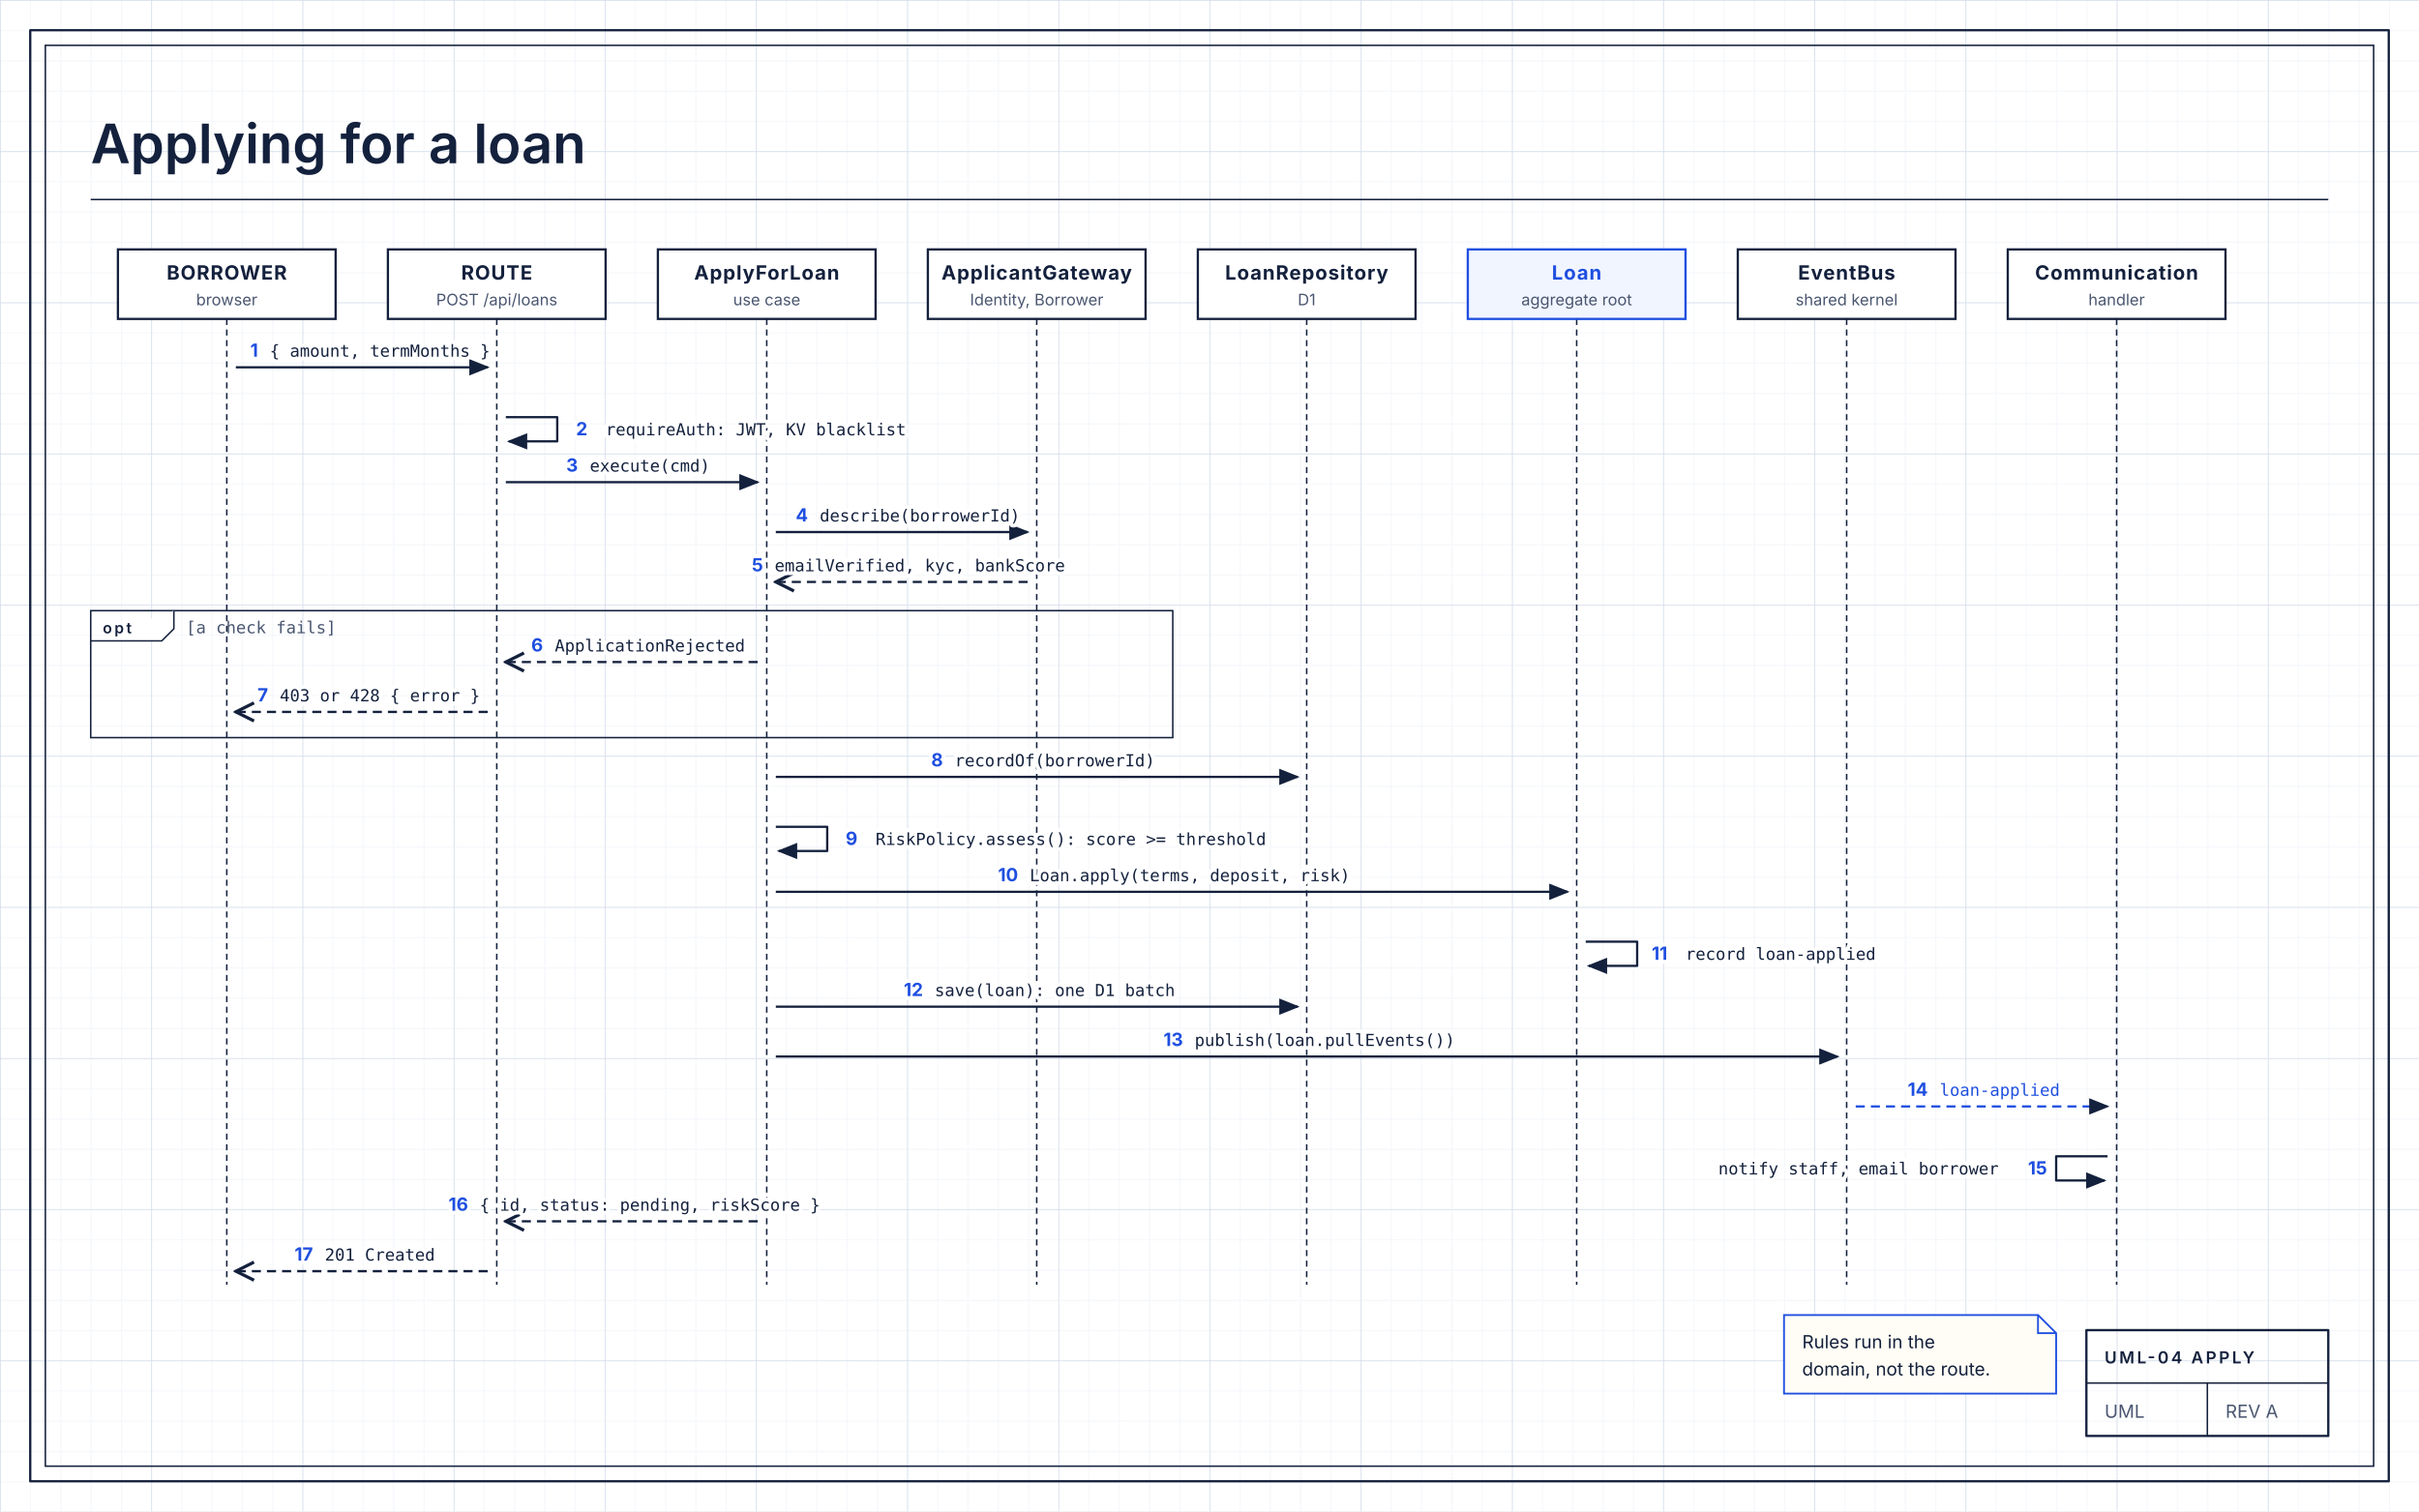
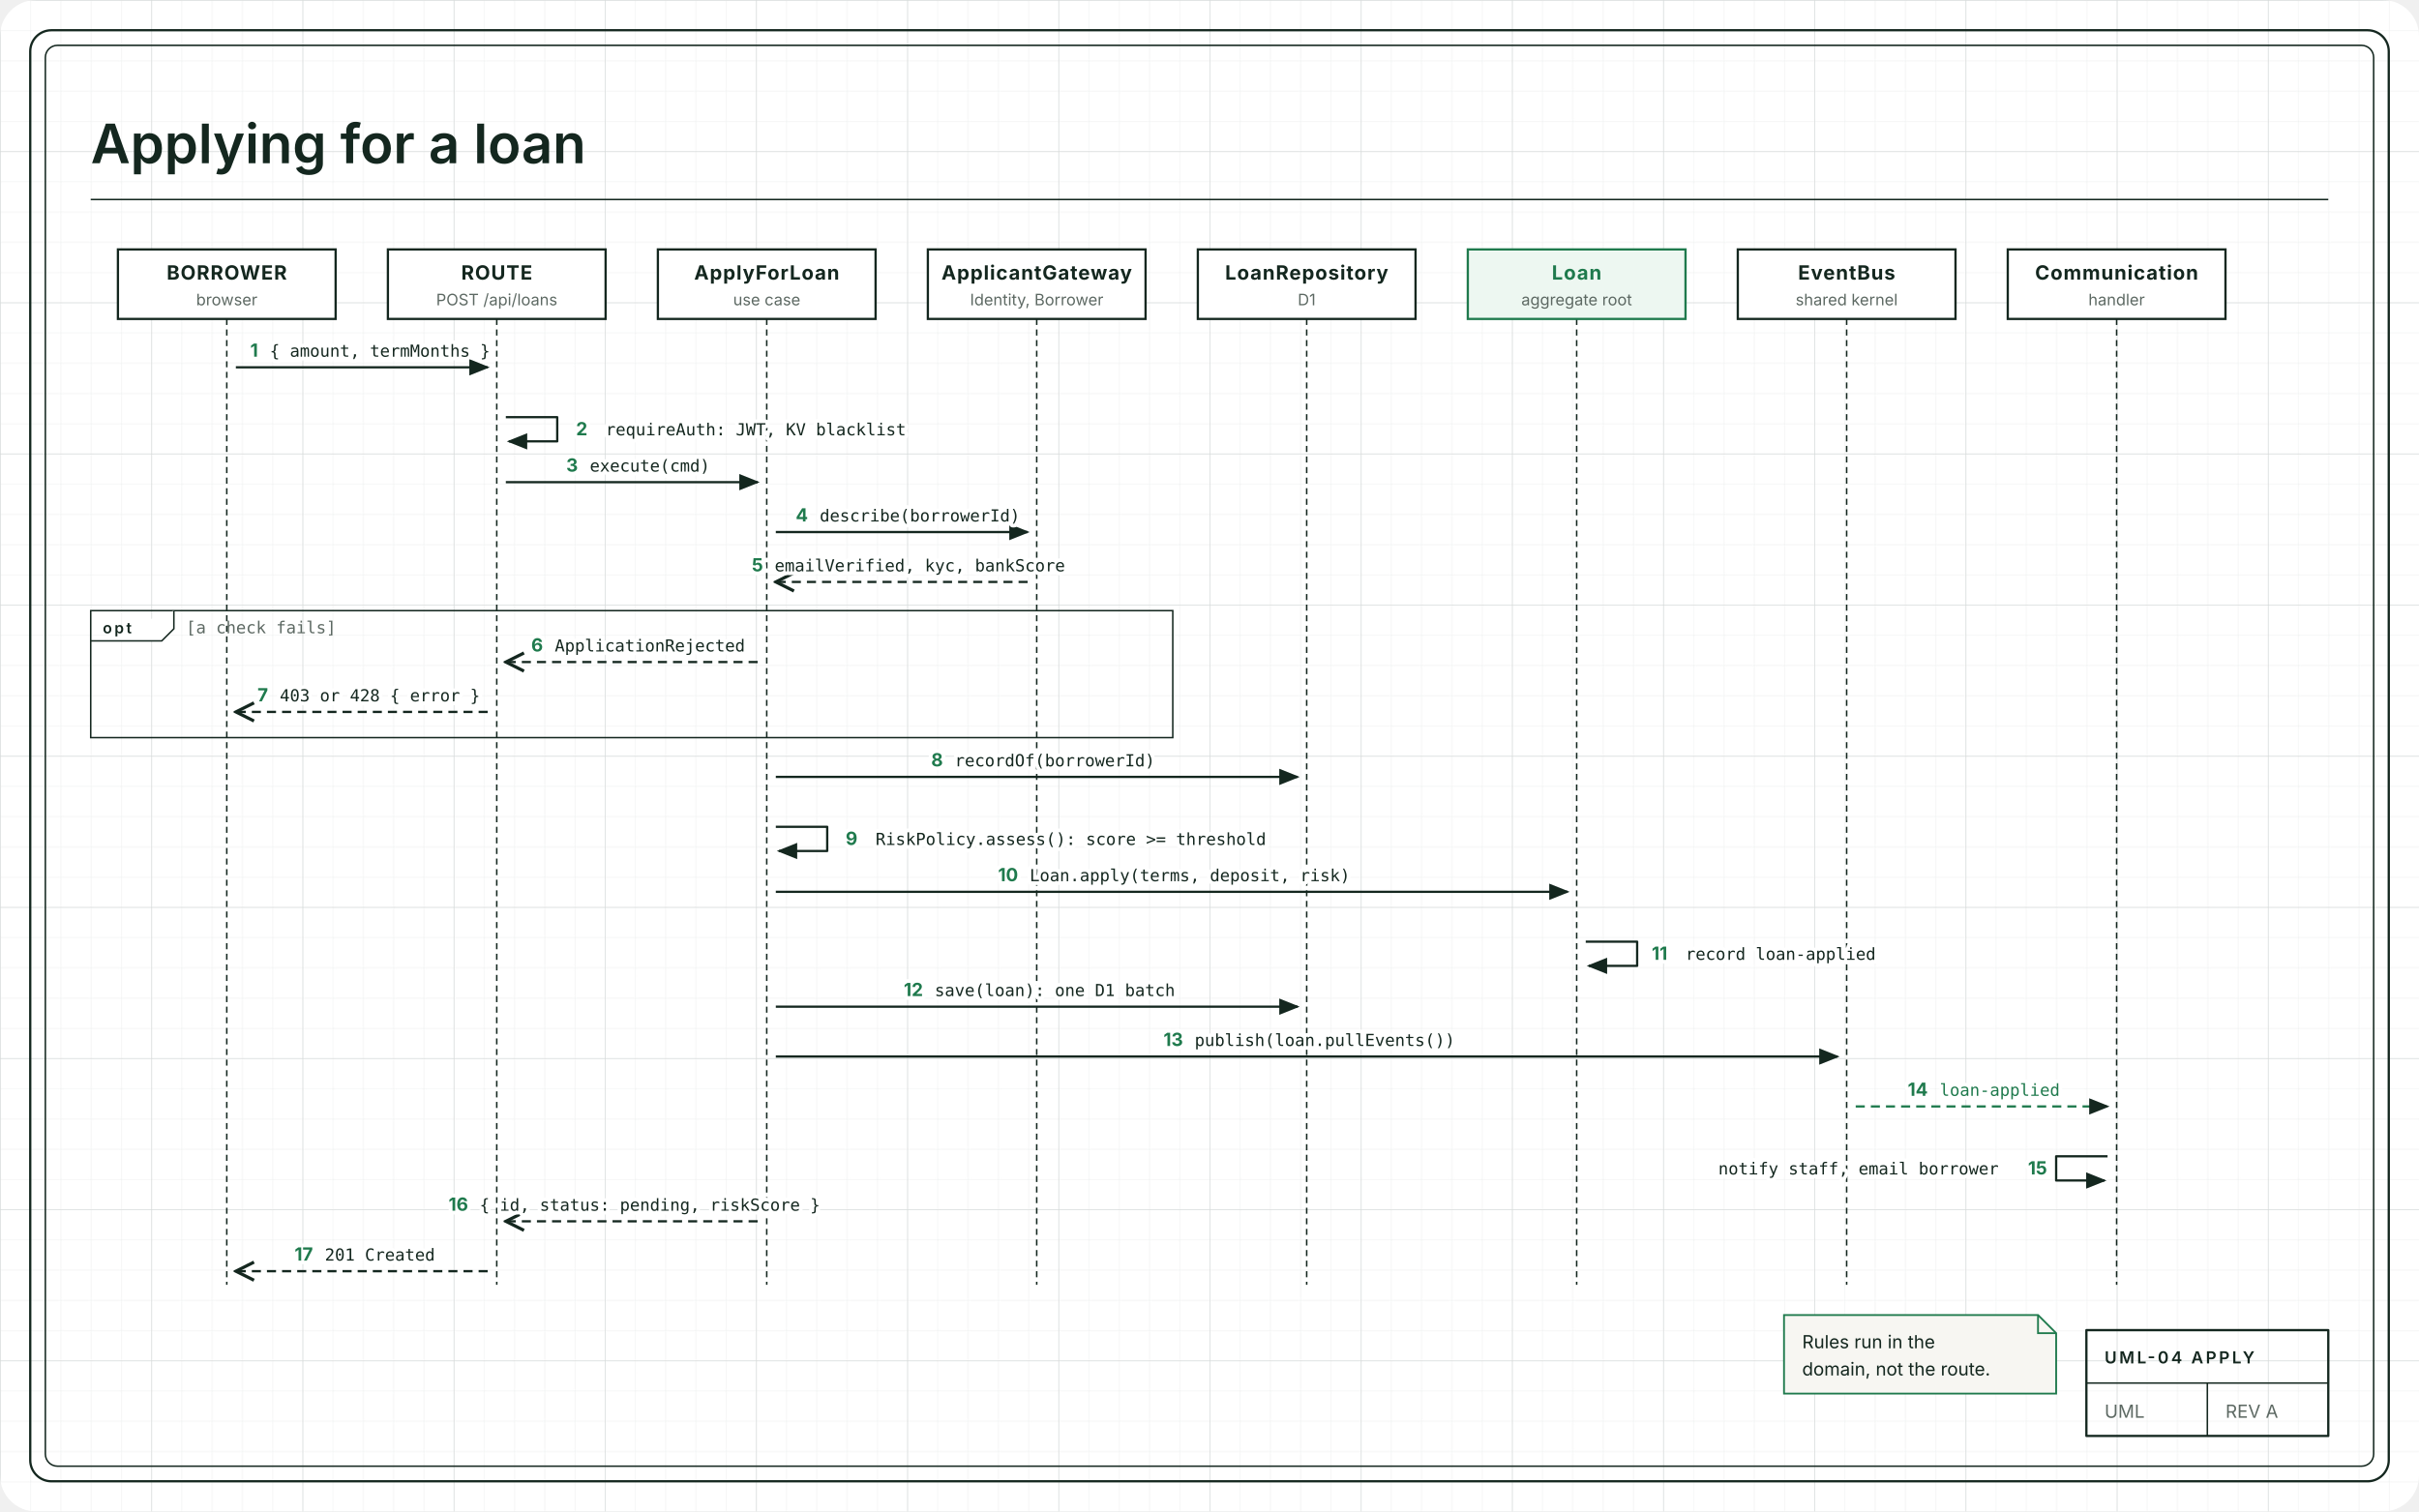
<svg xmlns="http://www.w3.org/2000/svg" viewBox="0 0 1600 1000" width="1600" height="1000" font-family="Inter, Helvetica, Arial, sans-serif">
  <defs>
    <pattern id="minor" width="20" height="20" patternUnits="userSpaceOnUse">
-       <path d="M20 0H0V20" fill="none" stroke="#e9eef6" stroke-width="0.6" />
+       <path d="M20 0H0V20" fill="none" stroke="#eceeed" stroke-width="0.6" />
    </pattern>
    <pattern id="major" width="100" height="100" patternUnits="userSpaceOnUse">
      <rect width="100" height="100" fill="url(#minor)" />
-       <path d="M100 0H0V100" fill="none" stroke="#d3dcea" stroke-width="0.9" />
+       <path d="M100 0H0V100" fill="none" stroke="#d9dcdb" stroke-width="0.9" />
    </pattern>
    <marker id="ae" viewBox="0 0 10 10" refX="9" refY="5" markerWidth="9" markerHeight="9" orient="auto">
-       <path d="M0 1L10 5L0 9z" fill="#14213d" />
+       <path d="M0 1L10 5L0 9z" fill="#14271f" />
    </marker>
+     <clipPath id="sheetclip">
+       <rect width="1600" height="1000" rx="24" />
+     </clipPath>
  </defs>
  <style>
- .ink{stroke:#14213d;fill:none;stroke-width:1.5;stroke-linejoin:round}.thin{stroke:#14213d;fill:none;stroke-width:1}
- .acc{stroke:#1f4fe0;fill:none;stroke-width:2}.dash{stroke:#14213d;fill:none;stroke-width:1;stroke-dasharray:4 3}
- .t{fill:#14213d;font-size:11px;letter-spacing:1.6px;font-weight:600}.h{fill:#14213d;font-size:15px;font-weight:700;letter-spacing:.6px}
- .s{fill:#4a5670;font-size:12px}.n{fill:#1f4fe0;font-size:9.5px;font-weight:700;text-anchor:middle}
+ .ink{stroke:#14271f;fill:none;stroke-width:1.5;stroke-linejoin:round}.thin{stroke:#14271f;fill:none;stroke-width:1}
+ .acc{stroke:#1f7a4d;fill:none;stroke-width:2}.dash{stroke:#14271f;fill:none;stroke-width:1;stroke-dasharray:4 3}
+ .t{fill:#14271f;font-size:11px;letter-spacing:1.6px;font-weight:600}.h{fill:#14271f;font-size:15px;font-weight:700;letter-spacing:.6px}
+ .s{fill:#5d6963;font-size:12px}.n{fill:#1f7a4d;font-size:9.5px;font-weight:700;text-anchor:middle}
</style>
-   <rect width="1600" height="1000" fill="#ffffff" />
-   <rect width="1600" height="1000" fill="url(#major)" />
-   <rect x="20" y="20" width="1560" height="960" class="ink" />
-   <rect x="30" y="30" width="1540" height="940" class="thin" />
-   <text x="60" y="108" fill="#14213d" font-size="36" font-weight="600">Applying for a loan</text>
-   <line x1="60" y1="132" x2="1540" y2="132" class="thin" />
-   <defs>
-     <marker id="tri" viewBox="0 0 14 14" refX="13" refY="7" markerWidth="14" markerHeight="14" orient="auto-start-reverse">
-       <path d="M1 1L13 7L1 13z" fill="#fff" stroke="#14213d" stroke-width="1.3" />
-     </marker>
-     <marker id="dia" viewBox="0 0 18 10" refX="17" refY="5" markerWidth="18" markerHeight="10" orient="auto-start-reverse">
-       <path d="M1 5L9 1L17 5L9 9z" fill="#14213d" />
-     </marker>
-     <marker id="open" viewBox="0 0 10 10" refX="9" refY="5" markerWidth="10" markerHeight="10" orient="auto-start-reverse">
-       <path d="M1 1L9 5L1 9" fill="none" stroke="#14213d" stroke-width="1.4" />
-     </marker>
-     <marker id="one" viewBox="0 0 14 14" refX="13" refY="7" markerWidth="14" markerHeight="14" orient="auto-start-reverse">
-       <path d="M6 1V13M10 1V13" stroke="#14213d" stroke-width="1.3" />
-     </marker>
-     <marker id="many" viewBox="0 0 16 16" refX="15" refY="8" markerWidth="16" markerHeight="16" orient="auto-start-reverse">
-       <path d="M15 1L3 8L15 15M3 8H15M1 2V14" fill="none" stroke="#14213d" stroke-width="1.3" />
-     </marker>
-   </defs>
-   <line x1="150.0" y1="211" x2="150.0" y2="850" class="dash" />
-   <rect x="78.0" y="165" width="144" height="46" style="fill:#fff;stroke:#14213d;stroke-width:1.5" />
-   <text x="150.0" y="185" class="h" text-anchor="middle" style="font-size:13px;">BORROWER</text>
-   <text x="150.0" y="202" class="s" text-anchor="middle" style="font-size:10.5px">browser</text>
-   <line x1="328.571" y1="211" x2="328.571" y2="850" class="dash" />
-   <rect x="256.571" y="165" width="144" height="46" style="fill:#fff;stroke:#14213d;stroke-width:1.5" />
-   <text x="328.571" y="185" class="h" text-anchor="middle" style="font-size:13px;">ROUTE</text>
-   <text x="328.571" y="202" class="s" text-anchor="middle" style="font-size:10.5px">POST /api/loans</text>
-   <line x1="507.143" y1="211" x2="507.143" y2="850" class="dash" />
-   <rect x="435.143" y="165" width="144" height="46" style="fill:#fff;stroke:#14213d;stroke-width:1.5" />
-   <text x="507.143" y="185" class="h" text-anchor="middle" style="font-size:13px;">ApplyForLoan</text>
-   <text x="507.143" y="202" class="s" text-anchor="middle" style="font-size:10.5px">use case</text>
-   <line x1="685.714" y1="211" x2="685.714" y2="850" class="dash" />
-   <rect x="613.714" y="165" width="144" height="46" style="fill:#fff;stroke:#14213d;stroke-width:1.5" />
-   <text x="685.714" y="185" class="h" text-anchor="middle" style="font-size:13px;">ApplicantGateway</text>
-   <text x="685.714" y="202" class="s" text-anchor="middle" style="font-size:10.5px">Identity, Borrower</text>
-   <line x1="864.286" y1="211" x2="864.286" y2="850" class="dash" />
-   <rect x="792.286" y="165" width="144" height="46" style="fill:#fff;stroke:#14213d;stroke-width:1.5" />
-   <text x="864.286" y="185" class="h" text-anchor="middle" style="font-size:13px;">LoanRepository</text>
-   <text x="864.286" y="202" class="s" text-anchor="middle" style="font-size:10.5px">D1</text>
-   <line x1="1042.857" y1="211" x2="1042.857" y2="850" class="dash" />
-   <rect x="970.857" y="165" width="144" height="46" style="fill:#f1f5ff;stroke:#1f4fe0;stroke-width:1.5" />
-   <text x="1042.857" y="185" class="h" text-anchor="middle" style="font-size:13px;fill:#1f4fe0">Loan</text>
-   <text x="1042.857" y="202" class="s" text-anchor="middle" style="font-size:10.5px">aggregate root</text>
-   <line x1="1221.429" y1="211" x2="1221.429" y2="850" class="dash" />
-   <rect x="1149.429" y="165" width="144" height="46" style="fill:#fff;stroke:#14213d;stroke-width:1.5" />
-   <text x="1221.429" y="185" class="h" text-anchor="middle" style="font-size:13px;">EventBus</text>
-   <text x="1221.429" y="202" class="s" text-anchor="middle" style="font-size:10.5px">shared kernel</text>
-   <line x1="1400.0" y1="211" x2="1400.0" y2="850" class="dash" />
-   <rect x="1328.0" y="165" width="144" height="46" style="fill:#fff;stroke:#14213d;stroke-width:1.5" />
-   <text x="1400.0" y="185" class="h" text-anchor="middle" style="font-size:13px;">Communication</text>
-   <text x="1400.0" y="202" class="s" text-anchor="middle" style="font-size:10.5px">handler</text>
-   <path d="M156.0 243 H322.571" class="ink" style="" marker-end="url(#ae)" />
-   <text x="251.286" y="236" class="s" text-anchor="middle" style="font-family:'JetBrains Mono','DejaVu Sans Mono',monospace;paint-order:stroke;stroke:#fff;stroke-width:5px;stroke-linejoin:round;font-size:11px;fill:#14213d">{ amount, termMonths }</text>
-   <text x="170.686" y="236" class="s" text-anchor="end" style="paint-order:stroke;stroke:#fff;stroke-width:5px;stroke-linejoin:round;font-size:12px;font-weight:700;fill:#1f4fe0">1</text>
-   <path d="M334.571 276 H368.571 V292 H336.571" class="ink" style="" marker-end="url(#ae)" />
-   <text x="388.571" y="288" class="s" text-anchor="end" style="paint-order:stroke;stroke:#fff;stroke-width:5px;stroke-linejoin:round;font-size:12px;font-weight:700;fill:#1f4fe0">2</text>
-   <text x="400.571" y="288" class="s" text-anchor="start" style="font-family:'JetBrains Mono','DejaVu Sans Mono',monospace;paint-order:stroke;stroke:#fff;stroke-width:5px;stroke-linejoin:round;font-size:11px;fill:#14213d">requireAuth: JWT, KV blacklist</text>
-   <path d="M334.571 319 H501.143" class="ink" style="" marker-end="url(#ae)" />
-   <text x="429.857" y="312" class="s" text-anchor="middle" style="font-family:'JetBrains Mono','DejaVu Sans Mono',monospace;paint-order:stroke;stroke:#fff;stroke-width:5px;stroke-linejoin:round;font-size:11px;fill:#14213d">execute(cmd)</text>
-   <text x="382.257" y="312" class="s" text-anchor="end" style="paint-order:stroke;stroke:#fff;stroke-width:5px;stroke-linejoin:round;font-size:12px;font-weight:700;fill:#1f4fe0">3</text>
-   <path d="M513.143 352 H679.714" class="ink" style="" marker-end="url(#ae)" />
-   <text x="608.429" y="345" class="s" text-anchor="middle" style="font-family:'JetBrains Mono','DejaVu Sans Mono',monospace;paint-order:stroke;stroke:#fff;stroke-width:5px;stroke-linejoin:round;font-size:11px;fill:#14213d">describe(borrowerId)</text>
-   <text x="534.429" y="345" class="s" text-anchor="end" style="paint-order:stroke;stroke:#fff;stroke-width:5px;stroke-linejoin:round;font-size:12px;font-weight:700;fill:#1f4fe0">4</text>
-   <path d="M679.714 385 H513.143" class="ink" style="stroke-dasharray:6 4;" marker-end="url(#open)" />
-   <text x="608.429" y="378" class="s" text-anchor="middle" style="font-family:'JetBrains Mono','DejaVu Sans Mono',monospace;paint-order:stroke;stroke:#fff;stroke-width:5px;stroke-linejoin:round;font-size:11px;fill:#14213d">emailVerified, kyc, bankScore</text>
-   <text x="504.729" y="378" class="s" text-anchor="end" style="paint-order:stroke;stroke:#fff;stroke-width:5px;stroke-linejoin:round;font-size:12px;font-weight:700;fill:#1f4fe0">5</text>
-   <path d="M501.143 438 H334.571" class="ink" style="stroke-dasharray:6 4;" marker-end="url(#open)" />
-   <text x="429.857" y="431" class="s" text-anchor="middle" style="font-family:'JetBrains Mono','DejaVu Sans Mono',monospace;paint-order:stroke;stroke:#fff;stroke-width:5px;stroke-linejoin:round;font-size:11px;fill:#14213d">ApplicationRejected</text>
-   <text x="359.157" y="431" class="s" text-anchor="end" style="paint-order:stroke;stroke:#fff;stroke-width:5px;stroke-linejoin:round;font-size:12px;font-weight:700;fill:#1f4fe0">6</text>
-   <path d="M322.571 471 H156.0" class="ink" style="stroke-dasharray:6 4;" marker-end="url(#open)" />
-   <text x="251.286" y="464" class="s" text-anchor="middle" style="font-family:'JetBrains Mono','DejaVu Sans Mono',monospace;paint-order:stroke;stroke:#fff;stroke-width:5px;stroke-linejoin:round;font-size:11px;fill:#14213d">403 or 428 { error }</text>
-   <text x="177.286" y="464" class="s" text-anchor="end" style="paint-order:stroke;stroke:#fff;stroke-width:5px;stroke-linejoin:round;font-size:12px;font-weight:700;fill:#1f4fe0">7</text>
-   <rect x="60.0" y="404" width="715.714" height="84" style="fill:none;stroke:#14213d;stroke-width:1" />
-   <path d="M60.0 424 H107.0 L115.0 416 V404" style="fill:#fff;stroke:#14213d;stroke-width:1" />
-   <text x="68.0" y="419" class="t" text-anchor="start" style="font-size:10px">opt</text>
-   <text x="123.0" y="419" class="s" text-anchor="start" style="font-family:'JetBrains Mono','DejaVu Sans Mono',monospace;font-size:11px">[a check fails]</text>
-   <path d="M513.143 514 H858.286" class="ink" style="" marker-end="url(#ae)" />
-   <text x="697.714" y="507" class="s" text-anchor="middle" style="font-family:'JetBrains Mono','DejaVu Sans Mono',monospace;paint-order:stroke;stroke:#fff;stroke-width:5px;stroke-linejoin:round;font-size:11px;fill:#14213d">recordOf(borrowerId)</text>
-   <text x="623.714" y="507" class="s" text-anchor="end" style="paint-order:stroke;stroke:#fff;stroke-width:5px;stroke-linejoin:round;font-size:12px;font-weight:700;fill:#1f4fe0">8</text>
-   <path d="M513.143 547 H547.143 V563 H515.143" class="ink" style="" marker-end="url(#ae)" />
-   <text x="567.143" y="559" class="s" text-anchor="end" style="paint-order:stroke;stroke:#fff;stroke-width:5px;stroke-linejoin:round;font-size:12px;font-weight:700;fill:#1f4fe0">9</text>
-   <text x="579.143" y="559" class="s" text-anchor="start" style="font-family:'JetBrains Mono','DejaVu Sans Mono',monospace;paint-order:stroke;stroke:#fff;stroke-width:5px;stroke-linejoin:round;font-size:11px;fill:#14213d">RiskPolicy.assess(): score &gt;= threshold</text>
-   <path d="M513.143 590 H1036.857" class="ink" style="" marker-end="url(#ae)" />
-   <text x="787.0" y="583" class="s" text-anchor="middle" style="font-family:'JetBrains Mono','DejaVu Sans Mono',monospace;paint-order:stroke;stroke:#fff;stroke-width:5px;stroke-linejoin:round;font-size:11px;fill:#14213d">Loan.apply(terms, deposit, risk)</text>
-   <text x="673.4" y="583" class="s" text-anchor="end" style="paint-order:stroke;stroke:#fff;stroke-width:5px;stroke-linejoin:round;font-size:12px;font-weight:700;fill:#1f4fe0">10</text>
-   <path d="M1048.857 623 H1082.857 V639 H1050.857" class="ink" style="" marker-end="url(#ae)" />
-   <text x="1102.857" y="635" class="s" text-anchor="end" style="paint-order:stroke;stroke:#fff;stroke-width:5px;stroke-linejoin:round;font-size:12px;font-weight:700;fill:#1f4fe0">11</text>
-   <text x="1114.857" y="635" class="s" text-anchor="start" style="font-family:'JetBrains Mono','DejaVu Sans Mono',monospace;paint-order:stroke;stroke:#fff;stroke-width:5px;stroke-linejoin:round;font-size:11px;fill:#14213d">record loan-applied</text>
-   <path d="M513.143 666 H858.286" class="ink" style="" marker-end="url(#ae)" />
-   <text x="697.714" y="659" class="s" text-anchor="middle" style="font-family:'JetBrains Mono','DejaVu Sans Mono',monospace;paint-order:stroke;stroke:#fff;stroke-width:5px;stroke-linejoin:round;font-size:11px;fill:#14213d">save(loan): one D1 batch</text>
-   <text x="610.514" y="659" class="s" text-anchor="end" style="paint-order:stroke;stroke:#fff;stroke-width:5px;stroke-linejoin:round;font-size:12px;font-weight:700;fill:#1f4fe0">12</text>
-   <path d="M513.143 699 H1215.429" class="ink" style="" marker-end="url(#ae)" />
-   <text x="876.286" y="692" class="s" text-anchor="middle" style="font-family:'JetBrains Mono','DejaVu Sans Mono',monospace;paint-order:stroke;stroke:#fff;stroke-width:5px;stroke-linejoin:round;font-size:11px;fill:#14213d">publish(loan.pullEvents())</text>
-   <text x="782.486" y="692" class="s" text-anchor="end" style="paint-order:stroke;stroke:#fff;stroke-width:5px;stroke-linejoin:round;font-size:12px;font-weight:700;fill:#1f4fe0">13</text>
-   <path d="M1227.429 732 H1394.0" class="ink" style="stroke-dasharray:6 4;stroke:#1f4fe0;" marker-end="url(#ae)" />
-   <text x="1322.714" y="725" class="s" text-anchor="middle" style="font-family:'JetBrains Mono','DejaVu Sans Mono',monospace;paint-order:stroke;stroke:#fff;stroke-width:5px;stroke-linejoin:round;font-size:11px;fill:#1f4fe0">loan-applied</text>
-   <text x="1275.114" y="725" class="s" text-anchor="end" style="paint-order:stroke;stroke:#fff;stroke-width:5px;stroke-linejoin:round;font-size:12px;font-weight:700;fill:#1f4fe0">14</text>
-   <path d="M1394.0 765 H1360.0 V781 H1392.0" class="ink" style="" marker-end="url(#ae)" />
-   <text x="1354.0" y="777" class="s" text-anchor="end" style="paint-order:stroke;stroke:#fff;stroke-width:5px;stroke-linejoin:round;font-size:12px;font-weight:700;fill:#1f4fe0">15</text>
-   <text x="1322.0" y="777" class="s" text-anchor="end" style="font-family:'JetBrains Mono','DejaVu Sans Mono',monospace;paint-order:stroke;stroke:#fff;stroke-width:5px;stroke-linejoin:round;font-size:11px;fill:#14213d">notify staff, email borrower</text>
-   <path d="M501.143 808 H334.571" class="ink" style="stroke-dasharray:6 4;" marker-end="url(#open)" />
-   <text x="429.857" y="801" class="s" text-anchor="middle" style="font-family:'JetBrains Mono','DejaVu Sans Mono',monospace;paint-order:stroke;stroke:#fff;stroke-width:5px;stroke-linejoin:round;font-size:11px;fill:#14213d">{ id, status: pending, riskScore }</text>
-   <text x="309.657" y="801" class="s" text-anchor="end" style="paint-order:stroke;stroke:#fff;stroke-width:5px;stroke-linejoin:round;font-size:12px;font-weight:700;fill:#1f4fe0">16</text>
-   <path d="M322.571 841 H156.0" class="ink" style="stroke-dasharray:6 4;" marker-end="url(#open)" />
-   <text x="251.286" y="834" class="s" text-anchor="middle" style="font-family:'JetBrains Mono','DejaVu Sans Mono',monospace;paint-order:stroke;stroke:#fff;stroke-width:5px;stroke-linejoin:round;font-size:11px;fill:#14213d">201 Created</text>
-   <text x="206.986" y="834" class="s" text-anchor="end" style="paint-order:stroke;stroke:#fff;stroke-width:5px;stroke-linejoin:round;font-size:12px;font-weight:700;fill:#1f4fe0">17</text>
-   <path d="M1180 870 H1348 L1360 882 V922 H1180 Z" style="fill:#fffdf5;stroke:#1f4fe0;stroke-width:1.2" />
-   <path d="M1348 870 V882 H1360" style="fill:none;stroke:#1f4fe0;stroke-width:1.2" />
-   <text x="1192" y="892" class="s" text-anchor="start" style="font-size:12px;fill:#14213d">Rules run in the</text>
-   <text x="1192" y="910" class="s" text-anchor="start" style="font-size:12px;fill:#14213d">domain, not the route.</text>
-   <rect x="1380" y="880" width="160" height="70" class="ink" />
-   <line x1="1380" y1="915" x2="1540" y2="915" class="thin" />
-   <line x1="1460" y1="915" x2="1460" y2="950" class="thin" />
-   <text x="1392" y="902" class="t">UML-04 APPLY</text>
-   <text x="1392" y="938" class="s">UML</text>
-   <text x="1472" y="938" class="s">REV A</text>
+   <g clip-path="url(#sheetclip)">
+     <rect width="1600" height="1000" fill="#ffffff" />
+     <rect width="1600" height="1000" fill="url(#major)" />
+     <rect x="20" y="20" width="1560" height="960" rx="14" class="ink" />
+     <rect x="30" y="30" width="1540" height="940" rx="8" class="thin" />
+     <text x="60" y="108" fill="#14271f" font-size="36" font-weight="600">Applying for a loan</text>
+     <line x1="60" y1="132" x2="1540" y2="132" class="thin" />
+     <defs>
+       <marker id="tri" viewBox="0 0 14 14" refX="13" refY="7" markerWidth="14" markerHeight="14" orient="auto-start-reverse">
+         <path d="M1 1L13 7L1 13z" fill="#fff" stroke="#14271f" stroke-width="1.3" />
+       </marker>
+       <marker id="dia" viewBox="0 0 18 10" refX="17" refY="5" markerWidth="18" markerHeight="10" orient="auto-start-reverse">
+         <path d="M1 5L9 1L17 5L9 9z" fill="#14271f" />
+       </marker>
+       <marker id="open" viewBox="0 0 10 10" refX="9" refY="5" markerWidth="10" markerHeight="10" orient="auto-start-reverse">
+         <path d="M1 1L9 5L1 9" fill="none" stroke="#14271f" stroke-width="1.4" />
+       </marker>
+       <marker id="one" viewBox="0 0 14 14" refX="13" refY="7" markerWidth="14" markerHeight="14" orient="auto-start-reverse">
+         <path d="M6 1V13M10 1V13" stroke="#14271f" stroke-width="1.3" />
+       </marker>
+       <marker id="many" viewBox="0 0 16 16" refX="15" refY="8" markerWidth="16" markerHeight="16" orient="auto-start-reverse">
+         <path d="M15 1L3 8L15 15M3 8H15M1 2V14" fill="none" stroke="#14271f" stroke-width="1.3" />
+       </marker>
+     </defs>
+     <line x1="150.0" y1="211" x2="150.0" y2="850" class="dash" />
+     <rect x="78.0" y="165" width="144" height="46" style="fill:#fff;stroke:#14271f;stroke-width:1.5" />
+     <text x="150.0" y="185" class="h" text-anchor="middle" style="font-size:13px;">BORROWER</text>
+     <text x="150.0" y="202" class="s" text-anchor="middle" style="font-size:10.5px">browser</text>
+     <line x1="328.571" y1="211" x2="328.571" y2="850" class="dash" />
+     <rect x="256.571" y="165" width="144" height="46" style="fill:#fff;stroke:#14271f;stroke-width:1.5" />
+     <text x="328.571" y="185" class="h" text-anchor="middle" style="font-size:13px;">ROUTE</text>
+     <text x="328.571" y="202" class="s" text-anchor="middle" style="font-size:10.5px">POST /api/loans</text>
+     <line x1="507.143" y1="211" x2="507.143" y2="850" class="dash" />
+     <rect x="435.143" y="165" width="144" height="46" style="fill:#fff;stroke:#14271f;stroke-width:1.5" />
+     <text x="507.143" y="185" class="h" text-anchor="middle" style="font-size:13px;">ApplyForLoan</text>
+     <text x="507.143" y="202" class="s" text-anchor="middle" style="font-size:10.5px">use case</text>
+     <line x1="685.714" y1="211" x2="685.714" y2="850" class="dash" />
+     <rect x="613.714" y="165" width="144" height="46" style="fill:#fff;stroke:#14271f;stroke-width:1.5" />
+     <text x="685.714" y="185" class="h" text-anchor="middle" style="font-size:13px;">ApplicantGateway</text>
+     <text x="685.714" y="202" class="s" text-anchor="middle" style="font-size:10.5px">Identity, Borrower</text>
+     <line x1="864.286" y1="211" x2="864.286" y2="850" class="dash" />
+     <rect x="792.286" y="165" width="144" height="46" style="fill:#fff;stroke:#14271f;stroke-width:1.5" />
+     <text x="864.286" y="185" class="h" text-anchor="middle" style="font-size:13px;">LoanRepository</text>
+     <text x="864.286" y="202" class="s" text-anchor="middle" style="font-size:10.5px">D1</text>
+     <line x1="1042.857" y1="211" x2="1042.857" y2="850" class="dash" />
+     <rect x="970.857" y="165" width="144" height="46" style="fill:#edf7f1;stroke:#1f7a4d;stroke-width:1.5" />
+     <text x="1042.857" y="185" class="h" text-anchor="middle" style="font-size:13px;fill:#1f7a4d">Loan</text>
+     <text x="1042.857" y="202" class="s" text-anchor="middle" style="font-size:10.5px">aggregate root</text>
+     <line x1="1221.429" y1="211" x2="1221.429" y2="850" class="dash" />
+     <rect x="1149.429" y="165" width="144" height="46" style="fill:#fff;stroke:#14271f;stroke-width:1.5" />
+     <text x="1221.429" y="185" class="h" text-anchor="middle" style="font-size:13px;">EventBus</text>
+     <text x="1221.429" y="202" class="s" text-anchor="middle" style="font-size:10.5px">shared kernel</text>
+     <line x1="1400.0" y1="211" x2="1400.0" y2="850" class="dash" />
+     <rect x="1328.0" y="165" width="144" height="46" style="fill:#fff;stroke:#14271f;stroke-width:1.5" />
+     <text x="1400.0" y="185" class="h" text-anchor="middle" style="font-size:13px;">Communication</text>
+     <text x="1400.0" y="202" class="s" text-anchor="middle" style="font-size:10.5px">handler</text>
+     <path d="M156.0 243 H322.571" class="ink" style="" marker-end="url(#ae)" />
+     <text x="251.286" y="236" class="s" text-anchor="middle" style="font-family:'JetBrains Mono','DejaVu Sans Mono',monospace;paint-order:stroke;stroke:#fff;stroke-width:5px;stroke-linejoin:round;font-size:11px;fill:#14271f">{ amount, termMonths }</text>
+     <text x="170.686" y="236" class="s" text-anchor="end" style="paint-order:stroke;stroke:#fff;stroke-width:5px;stroke-linejoin:round;font-size:12px;font-weight:700;fill:#1f7a4d">1</text>
+     <path d="M334.571 276 H368.571 V292 H336.571" class="ink" style="" marker-end="url(#ae)" />
+     <text x="388.571" y="288" class="s" text-anchor="end" style="paint-order:stroke;stroke:#fff;stroke-width:5px;stroke-linejoin:round;font-size:12px;font-weight:700;fill:#1f7a4d">2</text>
+     <text x="400.571" y="288" class="s" text-anchor="start" style="font-family:'JetBrains Mono','DejaVu Sans Mono',monospace;paint-order:stroke;stroke:#fff;stroke-width:5px;stroke-linejoin:round;font-size:11px;fill:#14271f">requireAuth: JWT, KV blacklist</text>
+     <path d="M334.571 319 H501.143" class="ink" style="" marker-end="url(#ae)" />
+     <text x="429.857" y="312" class="s" text-anchor="middle" style="font-family:'JetBrains Mono','DejaVu Sans Mono',monospace;paint-order:stroke;stroke:#fff;stroke-width:5px;stroke-linejoin:round;font-size:11px;fill:#14271f">execute(cmd)</text>
+     <text x="382.257" y="312" class="s" text-anchor="end" style="paint-order:stroke;stroke:#fff;stroke-width:5px;stroke-linejoin:round;font-size:12px;font-weight:700;fill:#1f7a4d">3</text>
+     <path d="M513.143 352 H679.714" class="ink" style="" marker-end="url(#ae)" />
+     <text x="608.429" y="345" class="s" text-anchor="middle" style="font-family:'JetBrains Mono','DejaVu Sans Mono',monospace;paint-order:stroke;stroke:#fff;stroke-width:5px;stroke-linejoin:round;font-size:11px;fill:#14271f">describe(borrowerId)</text>
+     <text x="534.429" y="345" class="s" text-anchor="end" style="paint-order:stroke;stroke:#fff;stroke-width:5px;stroke-linejoin:round;font-size:12px;font-weight:700;fill:#1f7a4d">4</text>
+     <path d="M679.714 385 H513.143" class="ink" style="stroke-dasharray:6 4;" marker-end="url(#open)" />
+     <text x="608.429" y="378" class="s" text-anchor="middle" style="font-family:'JetBrains Mono','DejaVu Sans Mono',monospace;paint-order:stroke;stroke:#fff;stroke-width:5px;stroke-linejoin:round;font-size:11px;fill:#14271f">emailVerified, kyc, bankScore</text>
+     <text x="504.729" y="378" class="s" text-anchor="end" style="paint-order:stroke;stroke:#fff;stroke-width:5px;stroke-linejoin:round;font-size:12px;font-weight:700;fill:#1f7a4d">5</text>
+     <path d="M501.143 438 H334.571" class="ink" style="stroke-dasharray:6 4;" marker-end="url(#open)" />
+     <text x="429.857" y="431" class="s" text-anchor="middle" style="font-family:'JetBrains Mono','DejaVu Sans Mono',monospace;paint-order:stroke;stroke:#fff;stroke-width:5px;stroke-linejoin:round;font-size:11px;fill:#14271f">ApplicationRejected</text>
+     <text x="359.157" y="431" class="s" text-anchor="end" style="paint-order:stroke;stroke:#fff;stroke-width:5px;stroke-linejoin:round;font-size:12px;font-weight:700;fill:#1f7a4d">6</text>
+     <path d="M322.571 471 H156.0" class="ink" style="stroke-dasharray:6 4;" marker-end="url(#open)" />
+     <text x="251.286" y="464" class="s" text-anchor="middle" style="font-family:'JetBrains Mono','DejaVu Sans Mono',monospace;paint-order:stroke;stroke:#fff;stroke-width:5px;stroke-linejoin:round;font-size:11px;fill:#14271f">403 or 428 { error }</text>
+     <text x="177.286" y="464" class="s" text-anchor="end" style="paint-order:stroke;stroke:#fff;stroke-width:5px;stroke-linejoin:round;font-size:12px;font-weight:700;fill:#1f7a4d">7</text>
+     <rect x="60.0" y="404" width="715.714" height="84" style="fill:none;stroke:#14271f;stroke-width:1" />
+     <path d="M60.0 424 H107.0 L115.0 416 V404" style="fill:#fff;stroke:#14271f;stroke-width:1" />
+     <text x="68.0" y="419" class="t" text-anchor="start" style="font-size:10px">opt</text>
+     <text x="123.0" y="419" class="s" text-anchor="start" style="font-family:'JetBrains Mono','DejaVu Sans Mono',monospace;font-size:11px">[a check fails]</text>
+     <path d="M513.143 514 H858.286" class="ink" style="" marker-end="url(#ae)" />
+     <text x="697.714" y="507" class="s" text-anchor="middle" style="font-family:'JetBrains Mono','DejaVu Sans Mono',monospace;paint-order:stroke;stroke:#fff;stroke-width:5px;stroke-linejoin:round;font-size:11px;fill:#14271f">recordOf(borrowerId)</text>
+     <text x="623.714" y="507" class="s" text-anchor="end" style="paint-order:stroke;stroke:#fff;stroke-width:5px;stroke-linejoin:round;font-size:12px;font-weight:700;fill:#1f7a4d">8</text>
+     <path d="M513.143 547 H547.143 V563 H515.143" class="ink" style="" marker-end="url(#ae)" />
+     <text x="567.143" y="559" class="s" text-anchor="end" style="paint-order:stroke;stroke:#fff;stroke-width:5px;stroke-linejoin:round;font-size:12px;font-weight:700;fill:#1f7a4d">9</text>
+     <text x="579.143" y="559" class="s" text-anchor="start" style="font-family:'JetBrains Mono','DejaVu Sans Mono',monospace;paint-order:stroke;stroke:#fff;stroke-width:5px;stroke-linejoin:round;font-size:11px;fill:#14271f">RiskPolicy.assess(): score &gt;= threshold</text>
+     <path d="M513.143 590 H1036.857" class="ink" style="" marker-end="url(#ae)" />
+     <text x="787.0" y="583" class="s" text-anchor="middle" style="font-family:'JetBrains Mono','DejaVu Sans Mono',monospace;paint-order:stroke;stroke:#fff;stroke-width:5px;stroke-linejoin:round;font-size:11px;fill:#14271f">Loan.apply(terms, deposit, risk)</text>
+     <text x="673.4" y="583" class="s" text-anchor="end" style="paint-order:stroke;stroke:#fff;stroke-width:5px;stroke-linejoin:round;font-size:12px;font-weight:700;fill:#1f7a4d">10</text>
+     <path d="M1048.857 623 H1082.857 V639 H1050.857" class="ink" style="" marker-end="url(#ae)" />
+     <text x="1102.857" y="635" class="s" text-anchor="end" style="paint-order:stroke;stroke:#fff;stroke-width:5px;stroke-linejoin:round;font-size:12px;font-weight:700;fill:#1f7a4d">11</text>
+     <text x="1114.857" y="635" class="s" text-anchor="start" style="font-family:'JetBrains Mono','DejaVu Sans Mono',monospace;paint-order:stroke;stroke:#fff;stroke-width:5px;stroke-linejoin:round;font-size:11px;fill:#14271f">record loan-applied</text>
+     <path d="M513.143 666 H858.286" class="ink" style="" marker-end="url(#ae)" />
+     <text x="697.714" y="659" class="s" text-anchor="middle" style="font-family:'JetBrains Mono','DejaVu Sans Mono',monospace;paint-order:stroke;stroke:#fff;stroke-width:5px;stroke-linejoin:round;font-size:11px;fill:#14271f">save(loan): one D1 batch</text>
+     <text x="610.514" y="659" class="s" text-anchor="end" style="paint-order:stroke;stroke:#fff;stroke-width:5px;stroke-linejoin:round;font-size:12px;font-weight:700;fill:#1f7a4d">12</text>
+     <path d="M513.143 699 H1215.429" class="ink" style="" marker-end="url(#ae)" />
+     <text x="876.286" y="692" class="s" text-anchor="middle" style="font-family:'JetBrains Mono','DejaVu Sans Mono',monospace;paint-order:stroke;stroke:#fff;stroke-width:5px;stroke-linejoin:round;font-size:11px;fill:#14271f">publish(loan.pullEvents())</text>
+     <text x="782.486" y="692" class="s" text-anchor="end" style="paint-order:stroke;stroke:#fff;stroke-width:5px;stroke-linejoin:round;font-size:12px;font-weight:700;fill:#1f7a4d">13</text>
+     <path d="M1227.429 732 H1394.0" class="ink" style="stroke-dasharray:6 4;stroke:#1f7a4d;" marker-end="url(#ae)" />
+     <text x="1322.714" y="725" class="s" text-anchor="middle" style="font-family:'JetBrains Mono','DejaVu Sans Mono',monospace;paint-order:stroke;stroke:#fff;stroke-width:5px;stroke-linejoin:round;font-size:11px;fill:#1f7a4d">loan-applied</text>
+     <text x="1275.114" y="725" class="s" text-anchor="end" style="paint-order:stroke;stroke:#fff;stroke-width:5px;stroke-linejoin:round;font-size:12px;font-weight:700;fill:#1f7a4d">14</text>
+     <path d="M1394.0 765 H1360.0 V781 H1392.0" class="ink" style="" marker-end="url(#ae)" />
+     <text x="1354.0" y="777" class="s" text-anchor="end" style="paint-order:stroke;stroke:#fff;stroke-width:5px;stroke-linejoin:round;font-size:12px;font-weight:700;fill:#1f7a4d">15</text>
+     <text x="1322.0" y="777" class="s" text-anchor="end" style="font-family:'JetBrains Mono','DejaVu Sans Mono',monospace;paint-order:stroke;stroke:#fff;stroke-width:5px;stroke-linejoin:round;font-size:11px;fill:#14271f">notify staff, email borrower</text>
+     <path d="M501.143 808 H334.571" class="ink" style="stroke-dasharray:6 4;" marker-end="url(#open)" />
+     <text x="429.857" y="801" class="s" text-anchor="middle" style="font-family:'JetBrains Mono','DejaVu Sans Mono',monospace;paint-order:stroke;stroke:#fff;stroke-width:5px;stroke-linejoin:round;font-size:11px;fill:#14271f">{ id, status: pending, riskScore }</text>
+     <text x="309.657" y="801" class="s" text-anchor="end" style="paint-order:stroke;stroke:#fff;stroke-width:5px;stroke-linejoin:round;font-size:12px;font-weight:700;fill:#1f7a4d">16</text>
+     <path d="M322.571 841 H156.0" class="ink" style="stroke-dasharray:6 4;" marker-end="url(#open)" />
+     <text x="251.286" y="834" class="s" text-anchor="middle" style="font-family:'JetBrains Mono','DejaVu Sans Mono',monospace;paint-order:stroke;stroke:#fff;stroke-width:5px;stroke-linejoin:round;font-size:11px;fill:#14271f">201 Created</text>
+     <text x="206.986" y="834" class="s" text-anchor="end" style="paint-order:stroke;stroke:#fff;stroke-width:5px;stroke-linejoin:round;font-size:12px;font-weight:700;fill:#1f7a4d">17</text>
+     <path d="M1180 870 H1348 L1360 882 V922 H1180 Z" style="fill:#f7f6f2;stroke:#1f7a4d;stroke-width:1.2" />
+     <path d="M1348 870 V882 H1360" style="fill:none;stroke:#1f7a4d;stroke-width:1.2" />
+     <text x="1192" y="892" class="s" text-anchor="start" style="font-size:12px;fill:#14271f">Rules run in the</text>
+     <text x="1192" y="910" class="s" text-anchor="start" style="font-size:12px;fill:#14271f">domain, not the route.</text>
+     <rect x="1380" y="880" width="160" height="70" class="ink" />
+     <line x1="1380" y1="915" x2="1540" y2="915" class="thin" />
+     <line x1="1460" y1="915" x2="1460" y2="950" class="thin" />
+     <text x="1392" y="902" class="t">UML-04 APPLY</text>
+     <text x="1392" y="938" class="s">UML</text>
+     <text x="1472" y="938" class="s">REV A</text>
+   </g>
</svg>
